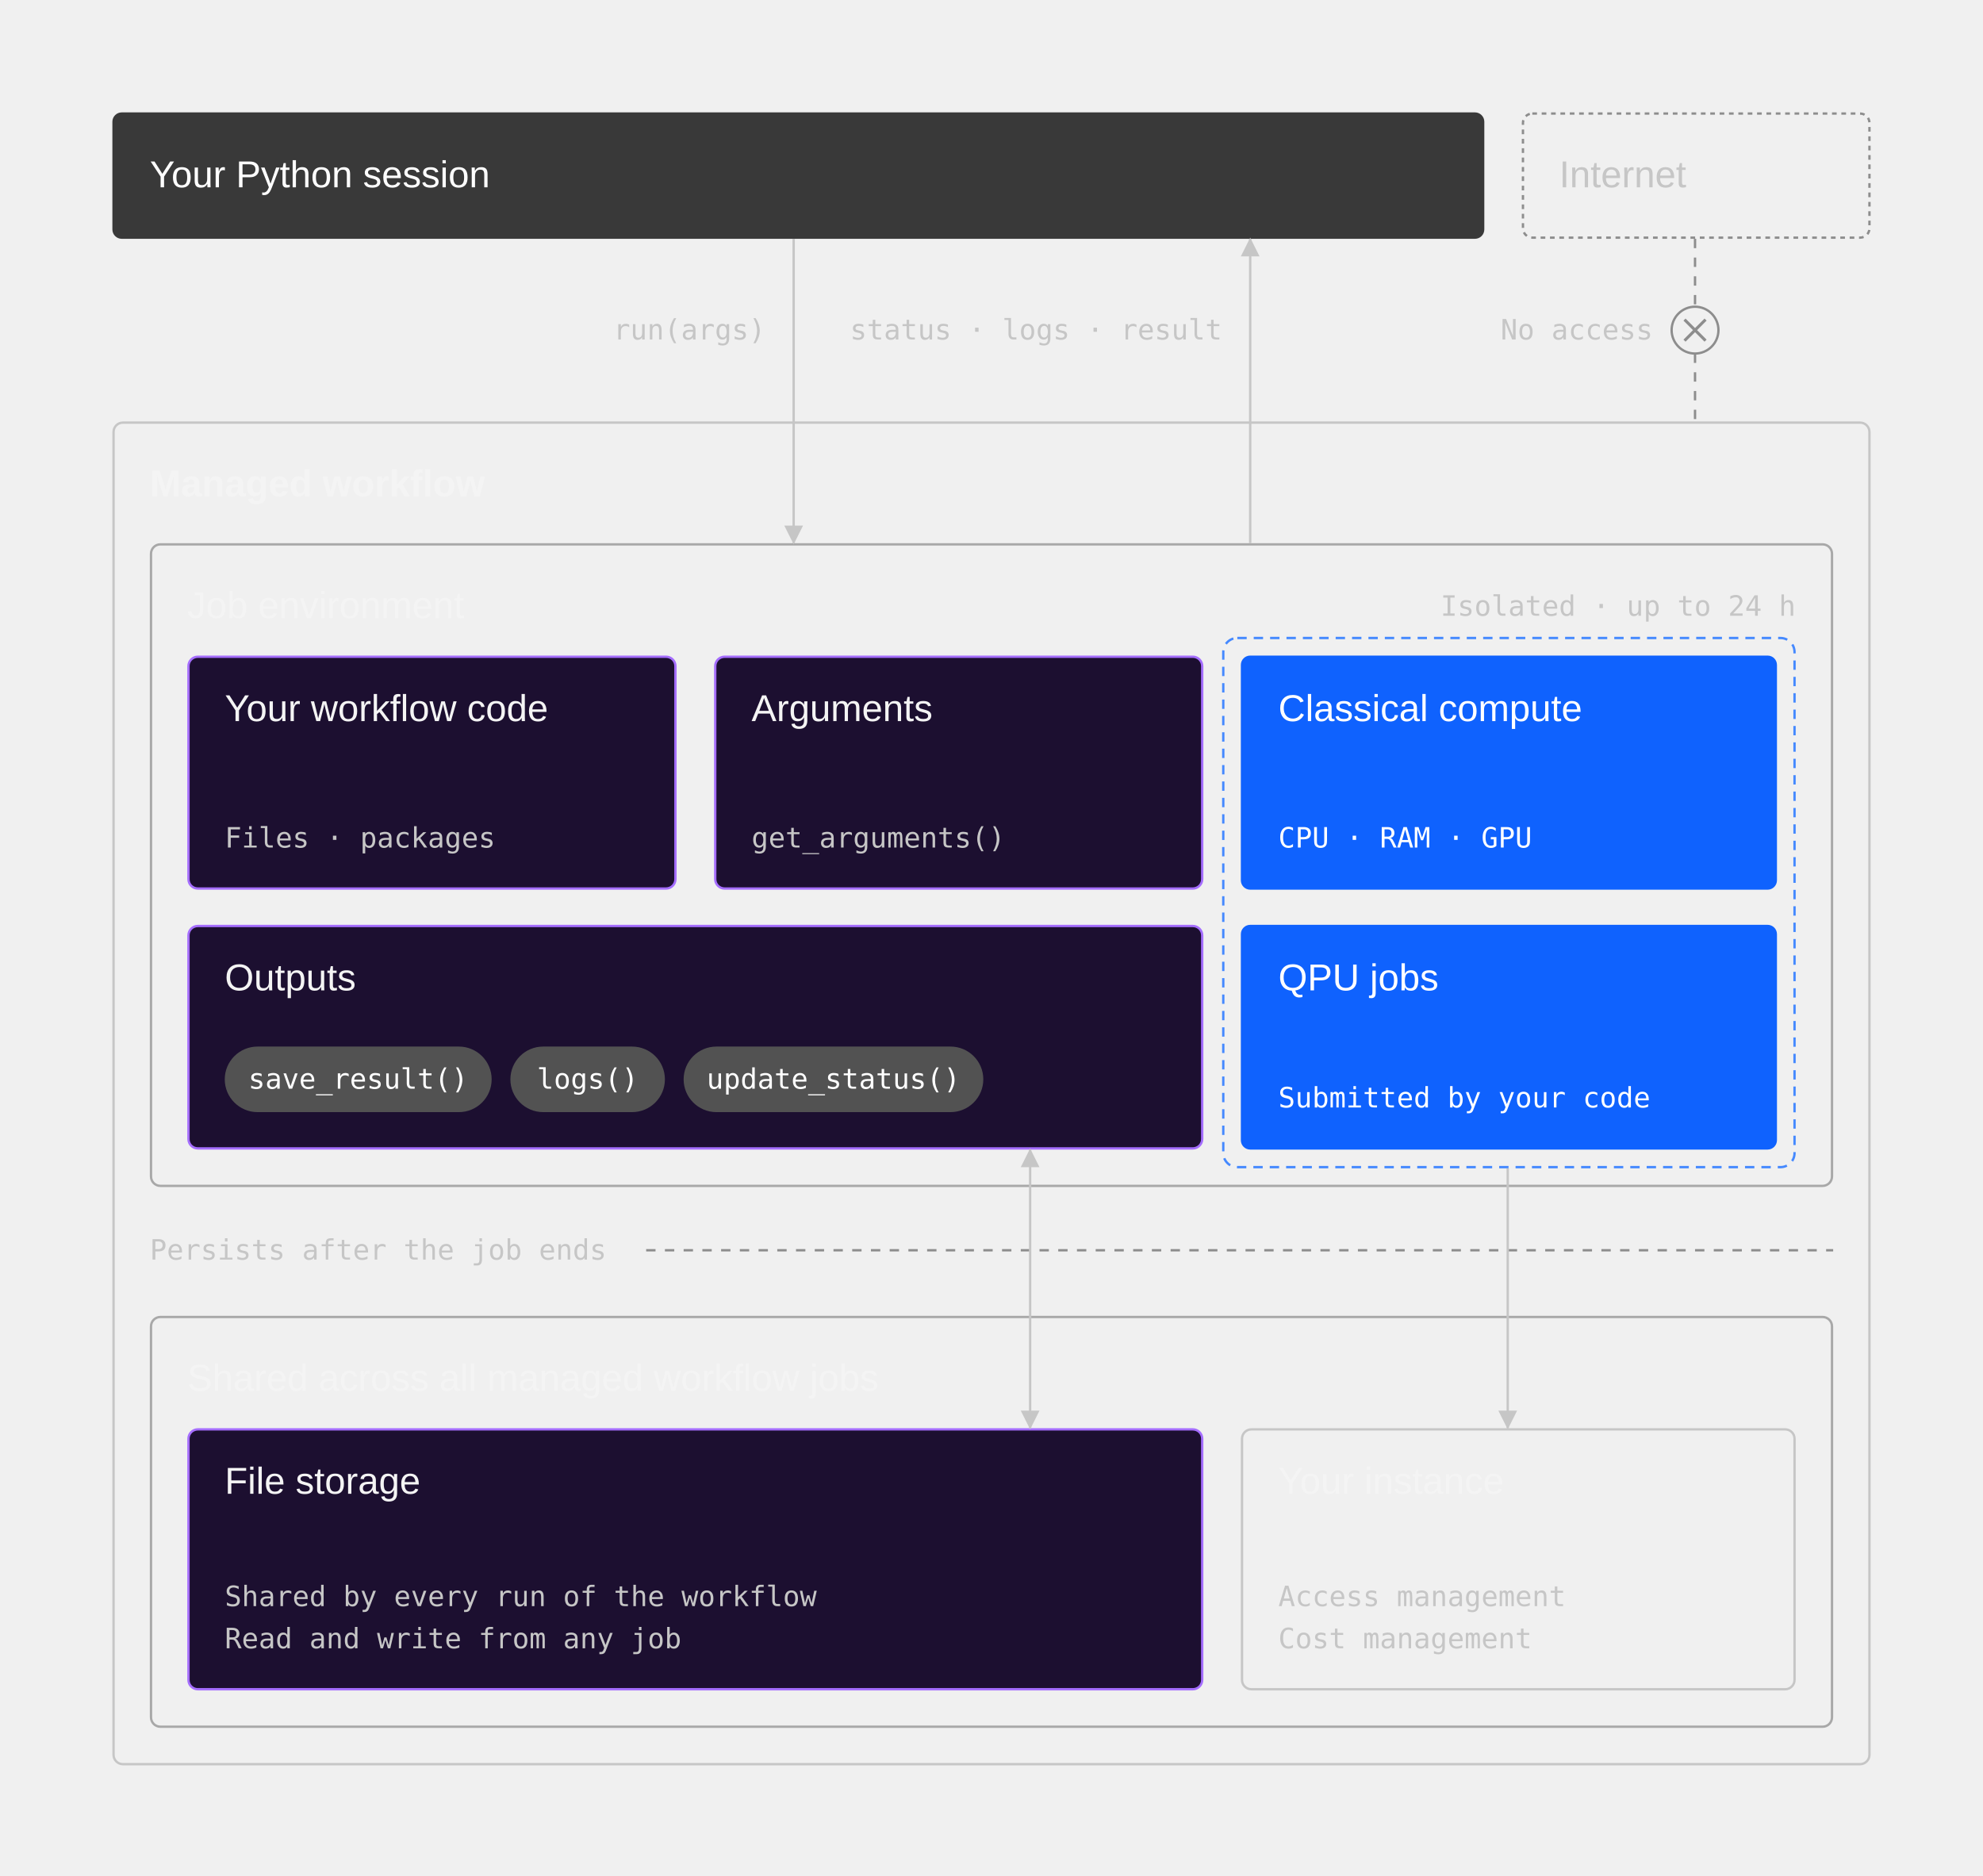
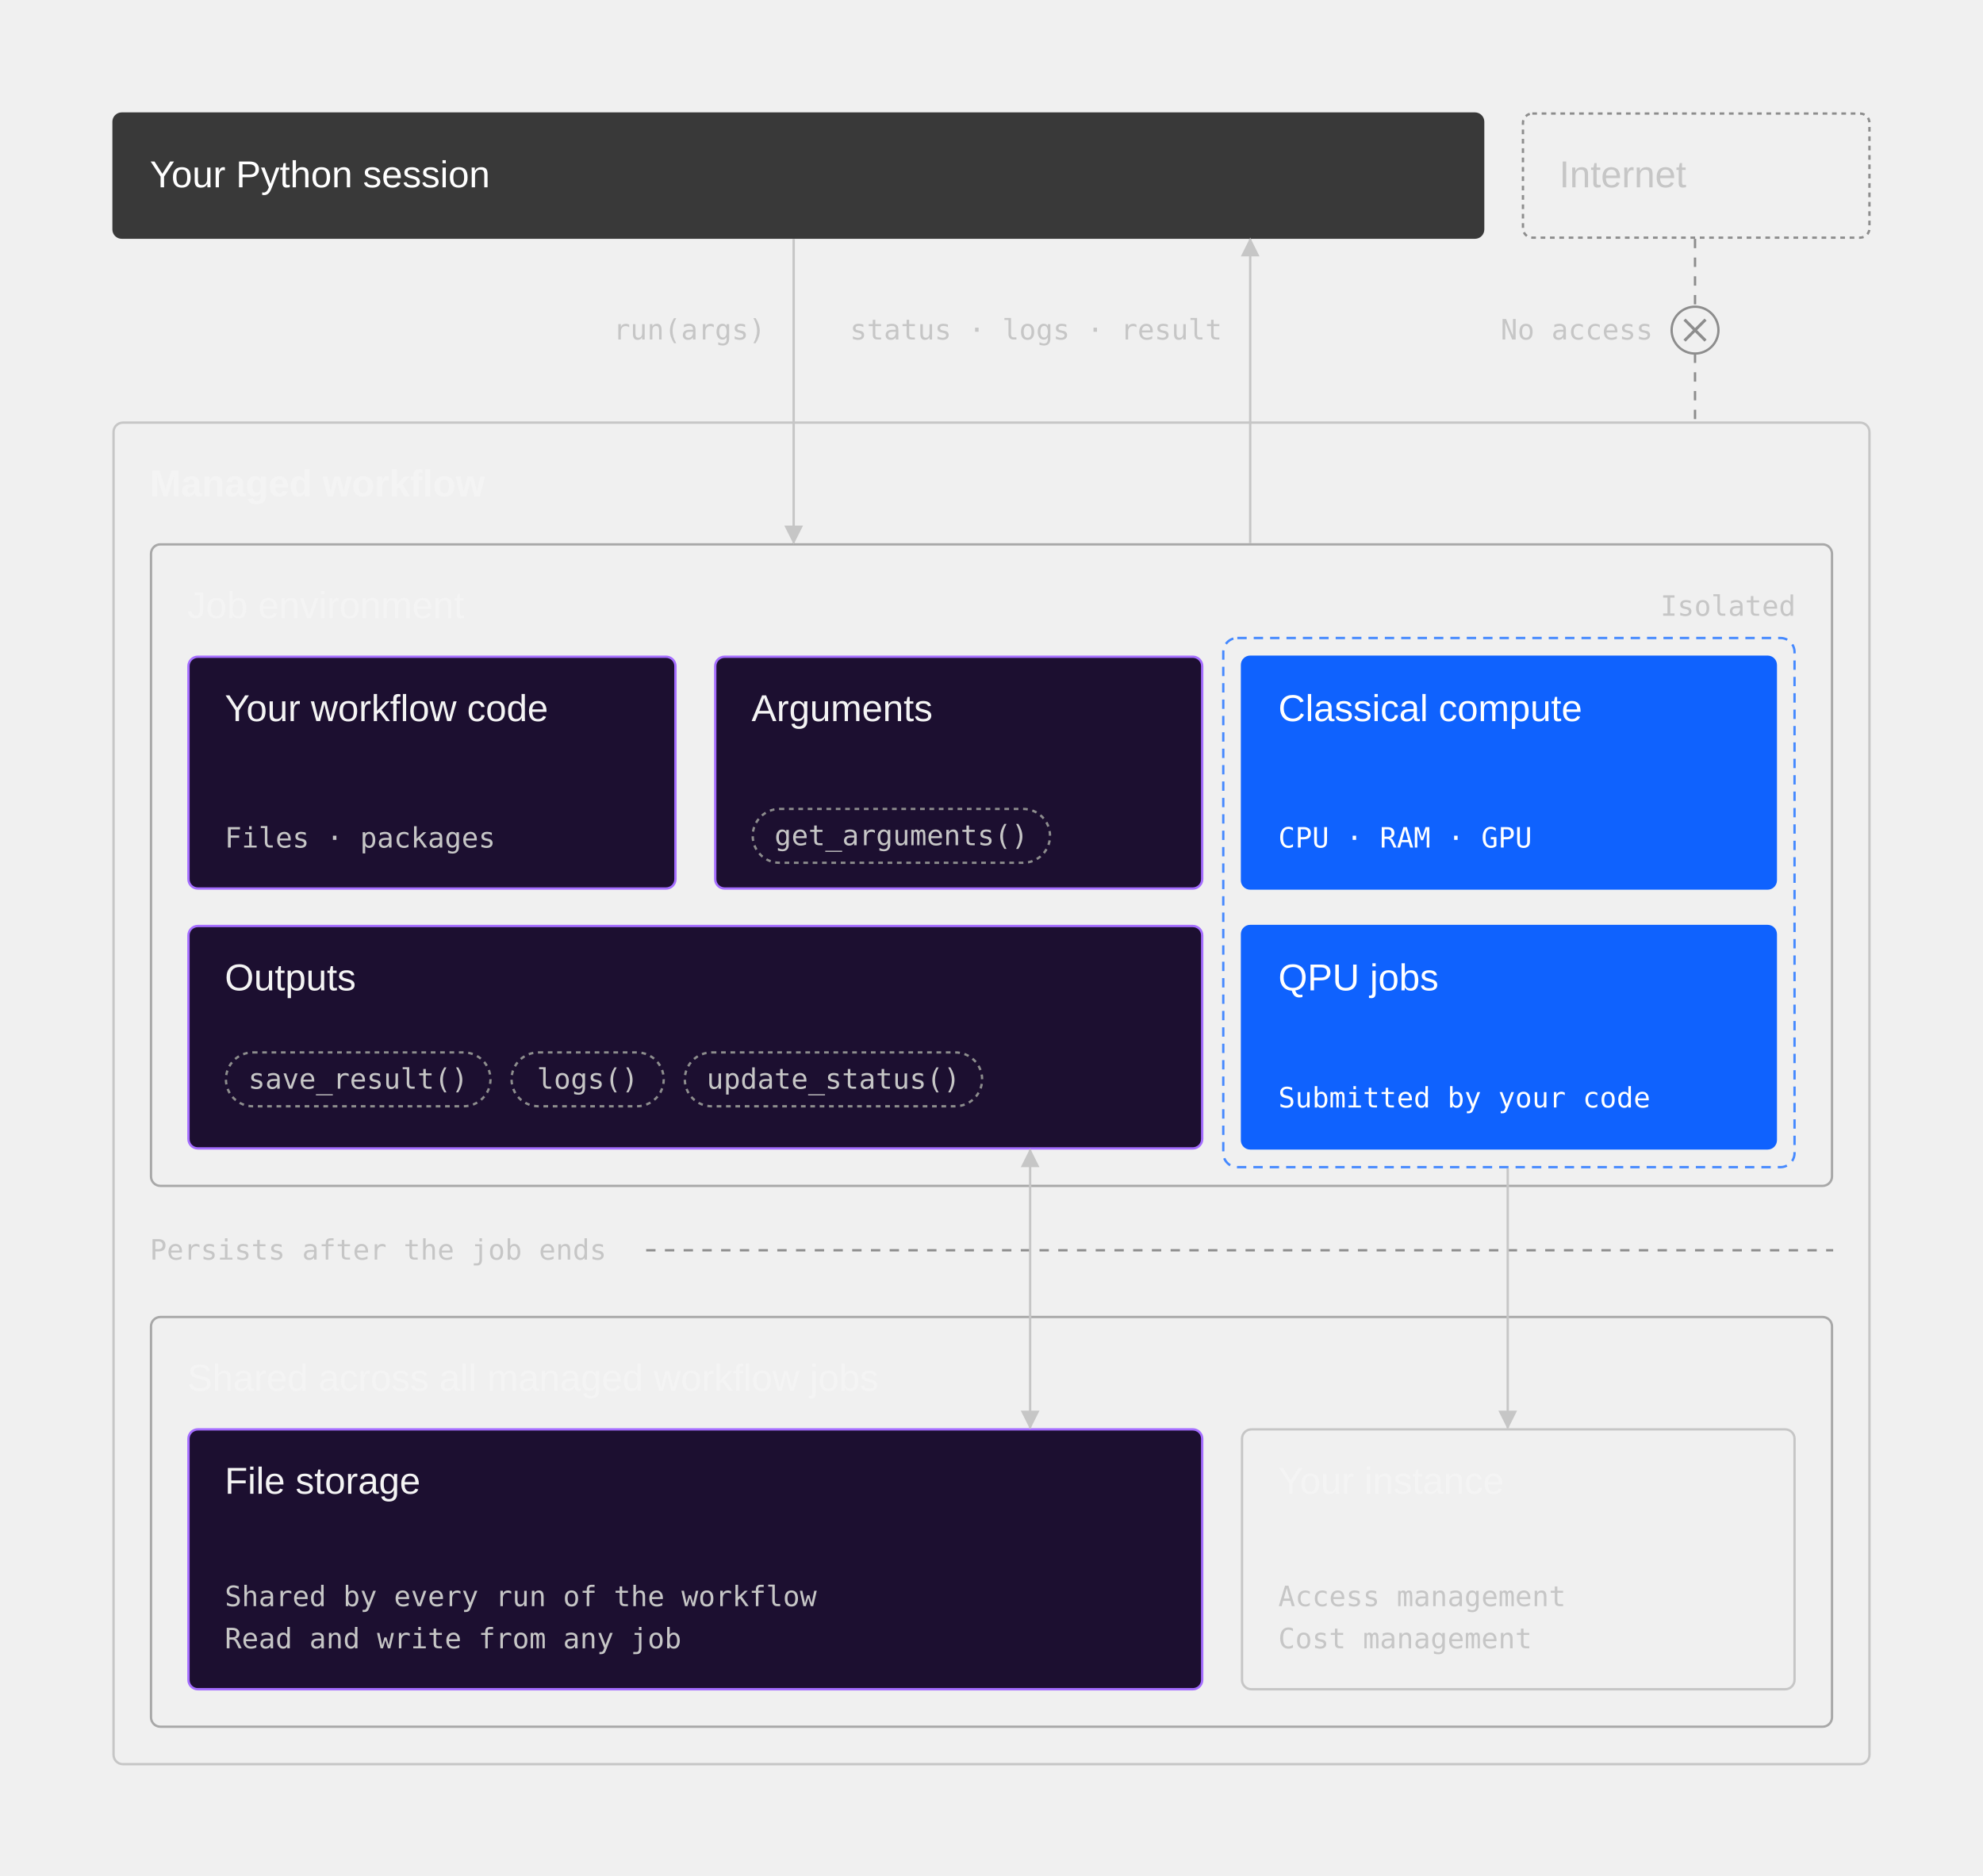
<svg xmlns="http://www.w3.org/2000/svg" width="847" height="801" viewBox="0 0 847 801" fill="none" role="img" aria-labelledby="title">
  <style>
text{font-family:'IBM Plex Sans','Helvetica Neue',Arial,sans-serif;font-size:16px;fill:#F4F4F4}
.m{font-family:'IBM Plex Mono',Menlo,Consolas,monospace;font-size:12px;fill:#C6C6C6}
.h{font-weight:600}.w{fill:#FFFFFF}.g{fill:#C6C6C6}
.bar{fill:#393939}
- .o{stroke:#C6C6C6}.c{stroke:#A8A8A8}.b{fill:#1C0F30;stroke:#A56EFF}.bl{fill:#0F62FE}.p{fill:#525252}
+ .o{stroke:#C6C6C6}.c{stroke:#A8A8A8}.b{fill:#1C0F30;stroke:#A56EFF}.bl{fill:#0F62FE}.p{fill:none;stroke:#8D8D8D;stroke-dasharray:2 2}
.k{fill:none;stroke:#C6C6C6}.d{stroke:#8D8D8D;stroke-dasharray:2 2}
.ln{stroke:#C6C6C6;fill:none}.dl{stroke:#8D8D8D;stroke-dasharray:4 4;fill:none}.ah{fill:#C6C6C6}
</style>
  <defs>
    <marker id="h" viewBox="0 0 8 8" refX="7.5" refY="4" markerWidth="8" markerHeight="8" markerUnits="userSpaceOnUse" orient="auto">
      <path class="ah" d="M0,0 L8,4 L0,8 z" />
    </marker>
    <marker id="t" viewBox="0 0 8 8" refX="0.5" refY="4" markerWidth="8" markerHeight="8" markerUnits="userSpaceOnUse" orient="auto">
      <path class="ah" d="M8,0 L0,4 L8,8 z" />
    </marker>
  </defs>
  <rect class="bar" x="48" y="48" width="586" height="54" rx="4" />
  <text class="w" x="64" y="80">Your Python session</text>
  <rect class="d" x="650.5" y="48.5" width="148" height="53" rx="4" />
  <text class="g" x="666" y="80">Internet</text>
  <rect class="o" x="48.5" y="180.5" width="750" height="573" rx="4" />
  <text class="h" x="64" y="212">Managed workflow</text>
  <rect class="c" x="64.5" y="232.5" width="718" height="274" rx="4" />
  <text x="80" y="264">Job environment</text>
-   <text class="m" x="767" y="263" text-anchor="end">Isolated · up to 24 h</text>
+   <text class="m" x="767" y="263" text-anchor="end">Isolated</text>
  <rect class="b" x="80.5" y="280.5" width="208" height="99" rx="4" />
  <text x="96" y="308">Your workflow code</text>
  <text class="m" x="96" y="362">Files · packages</text>
  <rect class="b" x="305.5" y="280.5" width="208" height="99" rx="4" />
  <text x="321" y="308">Arguments</text>
-   <text class="m" x="321" y="362">get_arguments()</text>
+   <rect class="p" x="321.5" y="345.5" width="127" height="23" rx="11.5" />
+   <text class="m" x="385" y="361" text-anchor="middle">get_arguments()</text>
  <rect x="522.5" y="272.5" width="244" height="226" rx="6" style="stroke:#4589FF;stroke-dasharray:4 3" />
  <rect class="bl" x="530" y="280" width="229" height="100" rx="4" />
  <text class="w" x="546" y="308">Classical compute</text>
  <text class="m w" x="546" y="362">CPU · RAM · GPU</text>
  <rect class="b" x="80.5" y="395.5" width="433" height="95" rx="4" />
  <text x="96" y="423">Outputs</text>
-   <rect class="p" x="96" y="447" width="114" height="28" rx="14" />
-   <text class="m w" x="153" y="465" text-anchor="middle">save_result()</text>
-   <rect class="p" x="218" y="447" width="66" height="28" rx="14" />
-   <text class="m w" x="251" y="465" text-anchor="middle">logs()</text>
-   <rect class="p" x="292" y="447" width="128" height="28" rx="14" />
-   <text class="m w" x="356" y="465" text-anchor="middle">update_status()</text>
+   <rect class="p" x="96.5" y="449.5" width="113" height="23" rx="11.5" />
+   <text class="m" x="153" y="465" text-anchor="middle">save_result()</text>
+   <rect class="p" x="218.5" y="449.5" width="65" height="23" rx="11.5" />
+   <text class="m" x="251" y="465" text-anchor="middle">logs()</text>
+   <rect class="p" x="292.5" y="449.5" width="127" height="23" rx="11.5" />
+   <text class="m" x="356" y="465" text-anchor="middle">update_status()</text>
  <rect class="bl" x="530" y="395" width="229" height="96" rx="4" />
  <text class="w" x="546" y="423">QPU jobs</text>
  <text class="m w" x="546" y="473">Submitted by your code</text>
  <text class="m" x="64" y="538">Persists after the job ends</text>
  <path class="dl" d="M276,534 L783,534" />
  <rect class="c" x="64.5" y="562.5" width="718" height="175" rx="4" />
  <text x="80" y="594">Shared across all managed workflow jobs</text>
  <rect class="b" x="80.5" y="610.5" width="433" height="111" rx="4" />
  <text x="96" y="638">File storage</text>
  <text class="m" x="96" y="686">Shared by every run of the workflow</text>
  <text class="m" x="96" y="704">Read and write from any job</text>
  <rect class="k" x="530.5" y="610.5" width="236" height="111" rx="4" />
  <text x="546" y="638">Your instance</text>
  <text class="m" x="546" y="686">Access management</text>
  <text class="m" x="546" y="704">Cost management</text>
  <path class="ln" d="M440,491 L440,610" marker-start="url(#t)" marker-end="url(#h)" />
  <path class="ln" d="M644,499 L644,610" marker-end="url(#h)" />
  <path class="ln" d="M339,102 L339,232" marker-end="url(#h)" />
  <text class="m" x="327" y="145" text-anchor="end">run(args)</text>
  <path class="ln" d="M534,232 L534,102" marker-end="url(#h)" />
  <text class="m" x="522" y="145" text-anchor="end">status · logs · result</text>
  <path class="dl" d="M724,102 L724,131 M724,151 L724,180" />
  <circle cx="724" cy="141" r="10" style="stroke:#8D8D8D" />
  <path d="M719.5,136.5 L728.5,145.5 M728.5,136.5 L719.5,145.5" style="stroke:#8D8D8D;stroke-width:1.25" />
  <text class="m" x="706" y="145" text-anchor="end">No access</text>
</svg>
